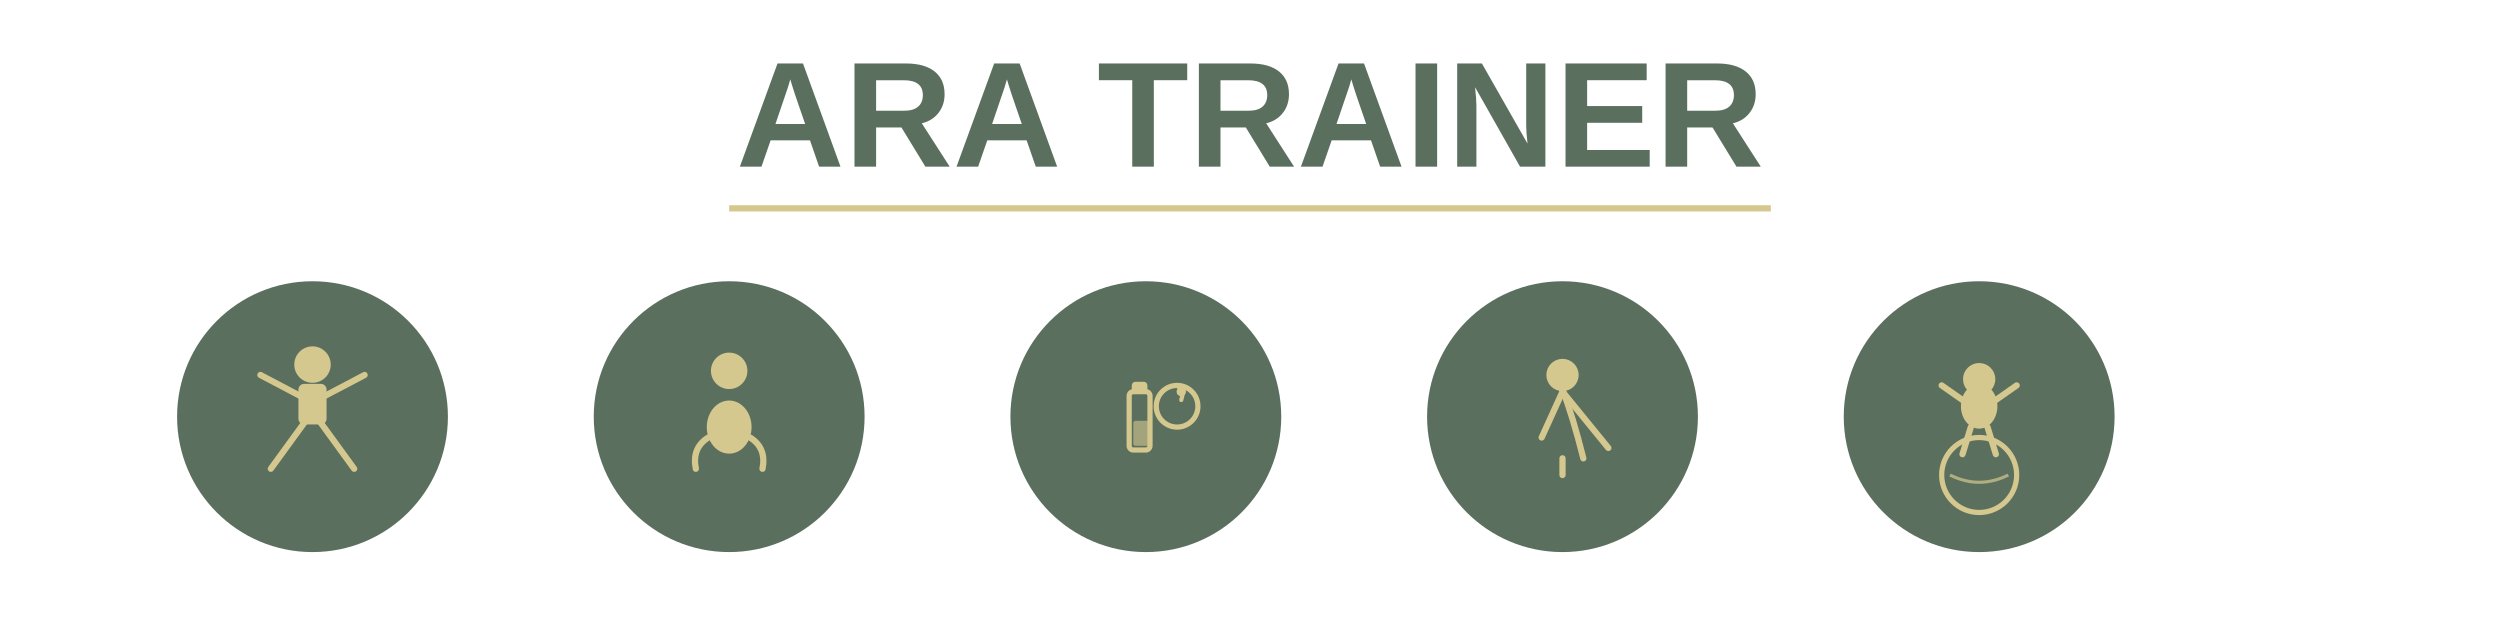
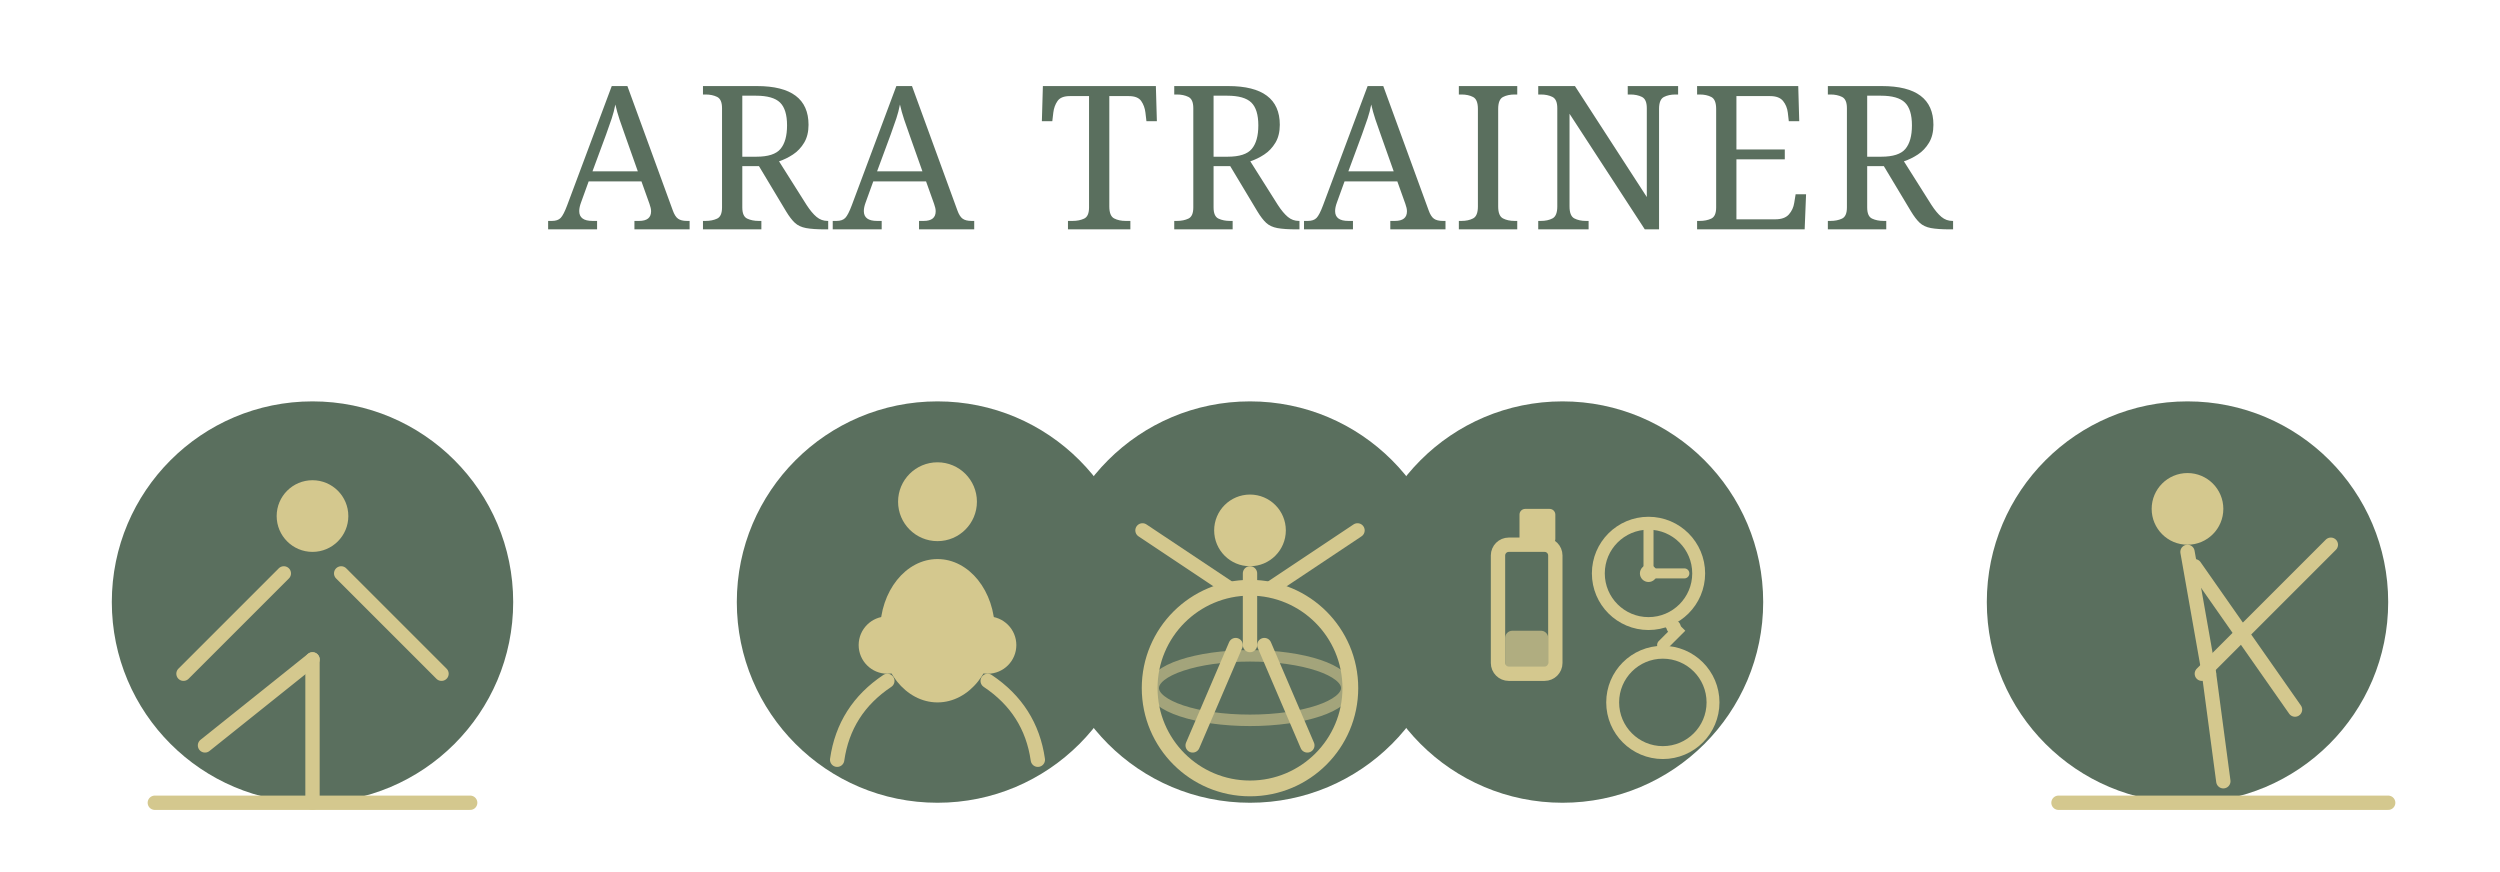
- <svg xmlns="http://www.w3.org/2000/svg" viewBox="0 0 1200 300">
+ <svg xmlns="http://www.w3.org/2000/svg" viewBox="0 0 3488 1216">
  <defs>
    <style>
-       .title { font-family: 'Arial', sans-serif; font-size: 72px; font-weight: bold; fill: #5a6f5e; }
+       .title { font-family: 'Georgia', serif; font-size: 280px; font-weight: normal; fill: #5a6f5e; letter-spacing: 8px; }
      .circle { fill: #5a6f5e; }
-       .icon { fill: #d4c88e; stroke: #d4c88e; stroke-width: 1.5; stroke-linecap: round; stroke-linejoin: round; }
+       .icon { fill: #d4c88e; stroke: none; }
+       .icon-line { fill: none; stroke: #d4c88e; stroke-width: 20; stroke-linecap: round; stroke-linejoin: round; }
    </style>
  </defs>
-   <text x="600" y="80" class="title" text-anchor="middle">ARA TRAINER</text>
-   <line x1="350" y1="100" x2="850" y2="100" stroke="#d4c88e" stroke-width="3" />
-   <circle cx="150" cy="200" r="65" class="circle" />
-   <g transform="translate(150, 200)">
-     <circle cx="0" cy="-25" r="8" class="icon" />
-     <rect x="-6" y="-15" width="12" height="18" rx="2" class="icon" />
-     <line x1="-6" y1="-10" x2="-25" y2="-20" stroke="#d4c88e" stroke-width="3" stroke-linecap="round" />
-     <line x1="6" y1="-10" x2="25" y2="-20" stroke="#d4c88e" stroke-width="3" stroke-linecap="round" />
-     <line x1="-4" y1="3" x2="-20" y2="25" stroke="#d4c88e" stroke-width="3" stroke-linecap="round" />
-     <line x1="4" y1="3" x2="20" y2="25" stroke="#d4c88e" stroke-width="3" stroke-linecap="round" />
+   <text x="1744" y="320" class="title" text-anchor="middle">ARA TRAINER</text>
+   <circle cx="436" cy="840" r="280" class="circle" />
+   <g transform="translate(436, 840)">
+     <circle cx="0" cy="-120" r="50" class="icon" />
+     <path d="M -40 -40 L -180 100" class="icon-line" stroke-width="30" />
+     <path d="M 40 -40 L 180 100" class="icon-line" stroke-width="30" />
+     <path d="M 0 80 L 0 280" class="icon-line" stroke-width="30" />
+     <path d="M 0 80 L -150 200" class="icon-line" stroke-width="30" />
+     <line x1="-220" y1="280" x2="220" y2="280" class="icon-line" stroke-width="25" />
  </g>
-   <circle cx="350" cy="200" r="65" class="circle" />
-   <g transform="translate(350, 200)">
-     <circle cx="0" cy="-22" r="8" class="icon" />
-     <ellipse cx="0" cy="5" rx="10" ry="12" class="icon" />
-     <path d="M -10 10 Q -18 15 -16 25" fill="none" stroke="#d4c88e" stroke-width="3" stroke-linecap="round" />
-     <path d="M 10 10 Q 18 15 16 25" fill="none" stroke="#d4c88e" stroke-width="3" stroke-linecap="round" />
-     <circle cx="-6" cy="8" r="3" class="icon" />
-     <circle cx="6" cy="8" r="3" class="icon" />
+   <circle cx="1308" cy="840" r="280" class="circle" />
+   <g transform="translate(1308, 840)">
+     <circle cx="0" cy="-140" r="55" class="icon" />
+     <ellipse cx="0" cy="40" rx="80" ry="100" class="icon" />
+     <path d="M -70 110 Q -130 150 -140 220" class="icon-line" stroke-width="28" />
+     <path d="M 70 110 Q 130 150 140 220" class="icon-line" stroke-width="28" />
+     <circle cx="-70" cy="60" r="40" class="icon" />
+     <circle cx="70" cy="60" r="40" class="icon" />
  </g>
-   <circle cx="550" cy="200" r="65" class="circle" />
-   <g transform="translate(550, 200)">
-     <rect x="-8" y="-12" width="10" height="28" rx="2" fill="none" stroke="#d4c88e" stroke-width="2.5" />
-     <rect x="-6" y="-16" width="6" height="4" rx="1" class="icon" />
-     <rect x="-6" y="2" width="8" height="12" fill="#d4c88e" opacity="0.6" rx="1" />
-     <circle cx="15" cy="-5" r="10" fill="none" stroke="#d4c88e" stroke-width="2.5" />
-     <path d="M 15 -15 L 18 -12 L 17 -8" fill="none" stroke="#d4c88e" stroke-width="2" stroke-linecap="round" />
-     <circle cx="17" cy="-12" r="1.5" class="icon" />
+   <circle cx="2180" cy="840" r="280" class="circle" />
+   <g transform="translate(2180, 840)">
+     <rect x="-90" y="-80" width="80" height="180" rx="15" fill="none" stroke="#d4c88e" stroke-width="20" />
+     <rect x="-60" y="-130" width="50" height="50" rx="8" class="icon" />
+     <rect x="-80" y="40" width="60" height="60" rx="10" class="icon" opacity="0.7" />
+     <circle cx="120" cy="-40" r="70" fill="none" stroke="#d4c88e" stroke-width="18" />
+     <line x1="120" y1="-40" x2="120" y2="-100" stroke="#d4c88e" stroke-width="14" stroke-linecap="round" />
+     <line x1="120" y1="-40" x2="170" y2="-40" stroke="#d4c88e" stroke-width="14" stroke-linecap="round" />
+     <circle cx="120" cy="-40" r="12" class="icon" />
+     <circle cx="140" cy="140" r="70" fill="none" stroke="#d4c88e" stroke-width="18" />
+     <path d="M 140 60 L 160 40 L 150 30" fill="none" stroke="#d4c88e" stroke-width="16" stroke-linecap="round" />
+     <circle cx="155" cy="35" r="10" class="icon" />
  </g>
-   <circle cx="750" cy="200" r="65" class="circle" />
-   <g transform="translate(750, 200)">
-     <circle cx="0" cy="-20" r="7" class="icon" />
-     <line x1="0" y1="-12" x2="22" y2="15" stroke="#d4c88e" stroke-width="3" stroke-linecap="round" />
-     <line x1="0" y1="-12" x2="-10" y2="10" stroke="#d4c88e" stroke-width="3" stroke-linecap="round" />
-     <path d="M 0 -13 Q 5 0 10 20" fill="none" stroke="#d4c88e" stroke-width="3" stroke-linecap="round" />
-     <line x1="0" y1="20" x2="0" y2="28" stroke="#d4c88e" stroke-width="3" stroke-linecap="round" />
+   <circle cx="3052" cy="840" r="280" class="circle" />
+   <g transform="translate(3052, 840)">
+     <circle cx="0" cy="-130" r="50" class="icon" />
+     <path d="M 0 -70 L 30 100" class="icon-line" stroke-width="35" />
+     <path d="M 10 -50 L 150 150" class="icon-line" stroke-width="28" />
+     <path d="M 20 100 L 200 -80" class="icon-line" stroke-width="30" />
+     <path d="M 30 100 L 50 250" class="icon-line" stroke-width="30" />
+     <line x1="-180" y1="280" x2="280" y2="280" class="icon-line" stroke-width="25" />
  </g>
-   <circle cx="950" cy="200" r="65" class="circle" />
-   <g transform="translate(950, 200)">
-     <circle cx="0" cy="-18" r="7" class="icon" />
-     <ellipse cx="0" cy="-5" rx="8" ry="10" class="icon" />
-     <line x1="-8" y1="-8" x2="-18" y2="-15" stroke="#d4c88e" stroke-width="3" stroke-linecap="round" />
-     <line x1="8" y1="-8" x2="18" y2="-15" stroke="#d4c88e" stroke-width="3" stroke-linecap="round" />
-     <line x1="-4" y1="5" x2="-8" y2="18" stroke="#d4c88e" stroke-width="3" stroke-linecap="round" />
-     <line x1="4" y1="5" x2="8" y2="18" stroke="#d4c88e" stroke-width="3" stroke-linecap="round" />
-     <circle cx="0" cy="28" r="18" fill="none" stroke="#d4c88e" stroke-width="2.5" />
-     <path d="M -14 28 Q 0 35 14 28" fill="none" stroke="#d4c88e" stroke-width="1.5" opacity="0.7" />
+   <circle cx="1744" cy="840" r="280" class="circle" />
+   <g transform="translate(1744, 840)">
+     <circle cx="0" cy="120" r="140" fill="none" stroke="#d4c88e" stroke-width="22" />
+     <ellipse cx="0" cy="120" rx="135" ry="45" fill="none" stroke="#d4c88e" stroke-width="16" opacity="0.6" />
+     <circle cx="0" cy="-100" r="50" class="icon" />
+     <path d="M 0 -40 L 0 60" class="icon-line" stroke-width="35" />
+     <path d="M -30 -20 L -150 -100" class="icon-line" stroke-width="28" />
+     <path d="M 30 -20 L 150 -100" class="icon-line" stroke-width="28" />
+     <path d="M -20 60 L -80 200" class="icon-line" stroke-width="28" />
+     <path d="M 20 60 L 80 200" class="icon-line" stroke-width="28" />
  </g>
</svg>
